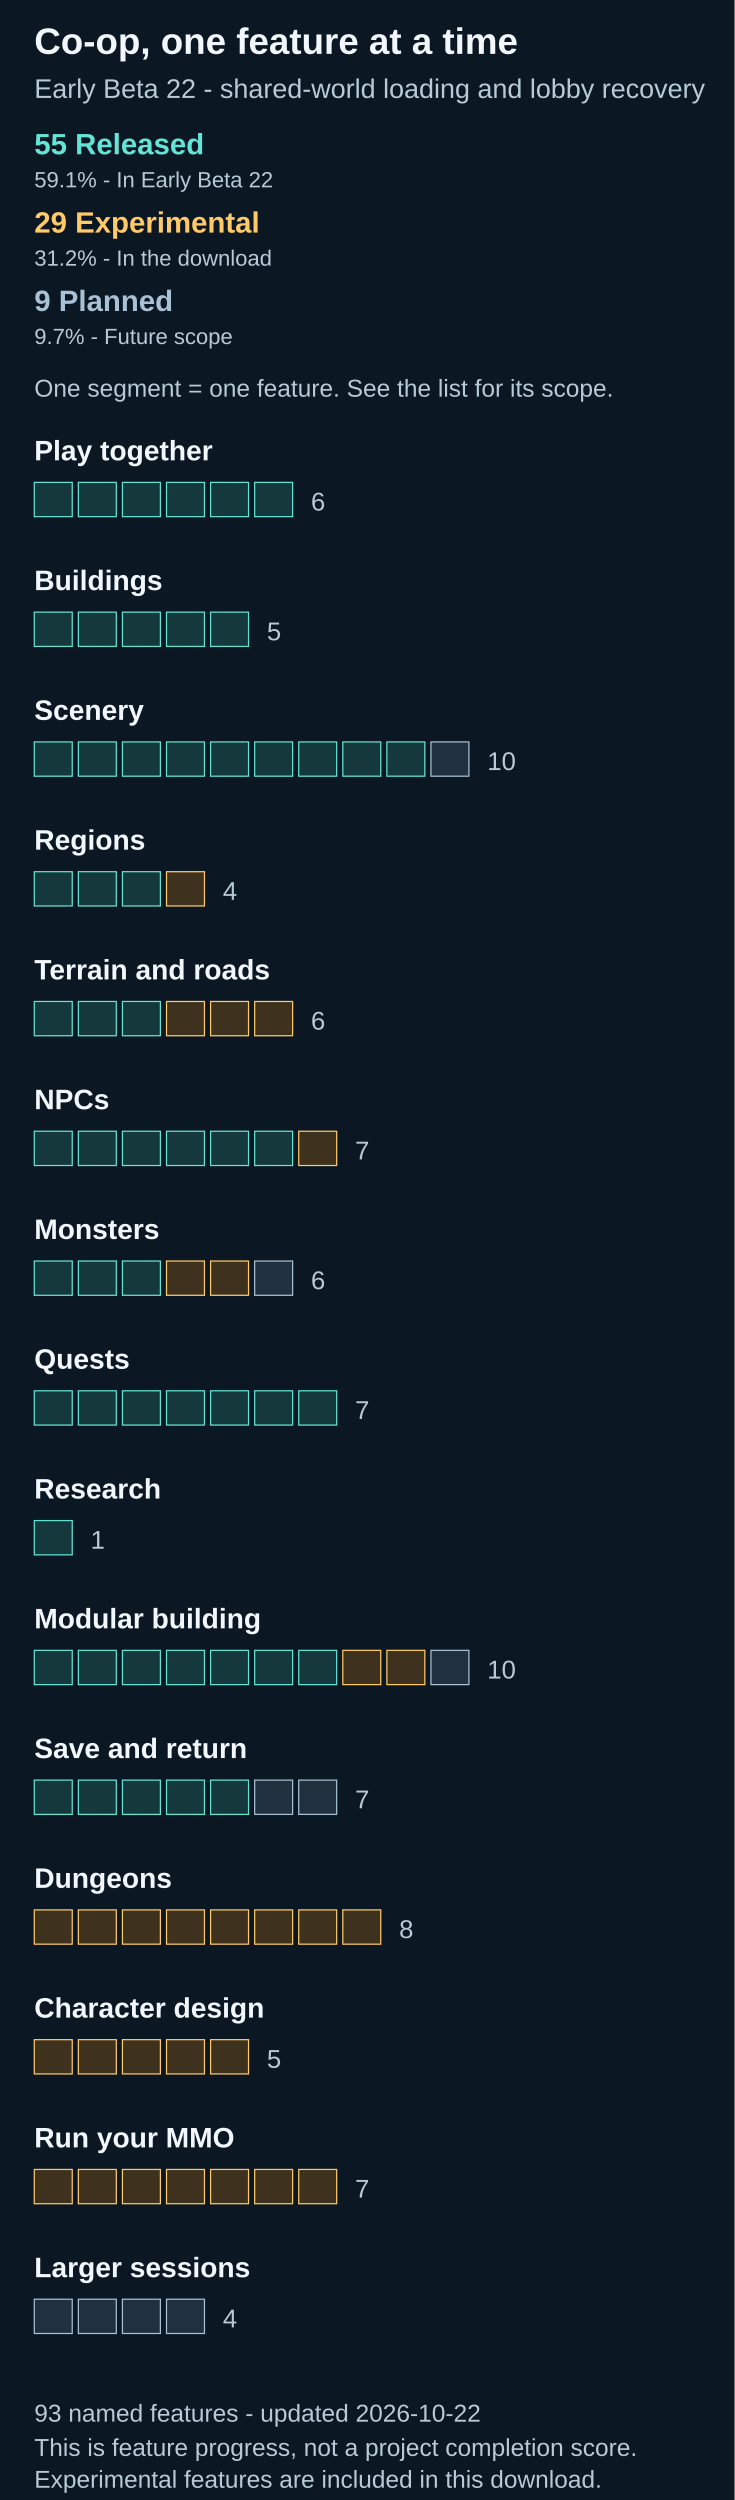
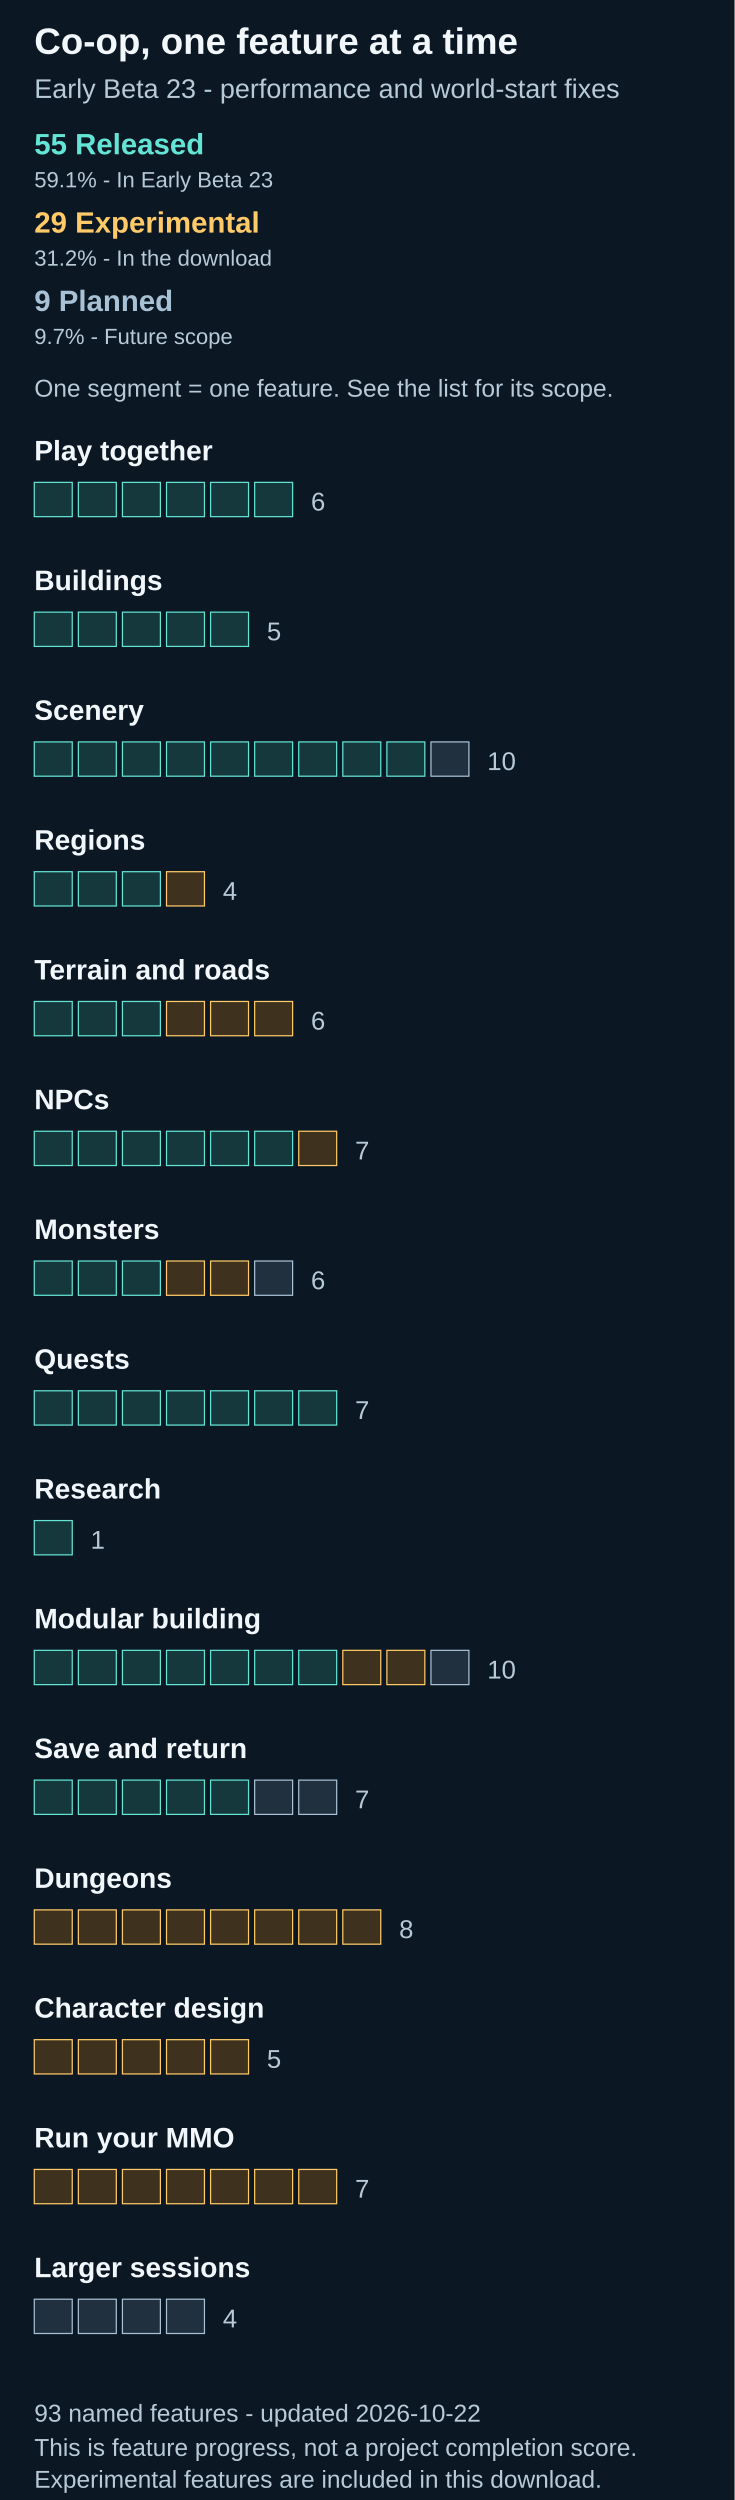
<svg xmlns="http://www.w3.org/2000/svg" width="600" height="2042" viewBox="0 0 600 2042" role="img" aria-labelledby="title description">
  <path fill="#0b1723" d="M0 0h600v2042H0z" />
  <text x="28" y="44" font-family="Arial" font-size="30" fill="#f2f7fb" font-weight="700">Co-op, one feature at a time</text>
-   <text x="28" y="80" font-family="Arial" font-size="22" fill="#b8cad8" font-weight="400">Early Beta 22 - shared-world loading and lobby recovery</text>
+   <text x="28" y="80" font-family="Arial" font-size="22" fill="#b8cad8" font-weight="400">Early Beta 23 - performance and world-start fixes</text>
  <text x="28" y="126" font-family="Arial" font-size="24" fill="#64e4d5" font-weight="700">55 Released</text>
-   <text x="28" y="153" font-family="Arial" font-size="18" fill="#b8cad8" font-weight="400">59.1% - In Early Beta 22</text>
+   <text x="28" y="153" font-family="Arial" font-size="18" fill="#b8cad8" font-weight="400">59.1% - In Early Beta 23</text>
  <text x="28" y="190" font-family="Arial" font-size="24" fill="#ffca67" font-weight="700">29 Experimental</text>
  <text x="28" y="217" font-family="Arial" font-size="18" fill="#b8cad8" font-weight="400">31.2% - In the download</text>
  <text x="28" y="254" font-family="Arial" font-size="24" fill="#a8c1d5" font-weight="700">9 Planned</text>
  <text x="28" y="281" font-family="Arial" font-size="18" fill="#b8cad8" font-weight="400">9.7% - Future scope</text>
  <text x="28" y="324" font-family="Arial" font-size="20" fill="#b8cad8" font-weight="400">One segment = one feature. See the list for its scope.</text>
  <text x="28" y="376" font-family="Arial" font-size="23" fill="#f2f7fb" font-weight="600">Play together</text>
  <rect data-feature="host-lobby" x="28" y="394" width="31" height="28" fill="#15383d" stroke="#64e4d5" />
  <rect data-feature="join-lobby" x="64" y="394" width="31" height="28" fill="#15383d" stroke="#64e4d5" />
  <rect data-feature="new-world" x="100" y="394" width="31" height="28" fill="#15383d" stroke="#64e4d5" />
  <rect data-feature="session-chat" x="136" y="394" width="31" height="28" fill="#15383d" stroke="#64e4d5" />
  <rect data-feature="shared-pause" x="172" y="394" width="31" height="28" fill="#15383d" stroke="#64e4d5" />
  <rect data-feature="shared-speed" x="208" y="394" width="31" height="28" fill="#15383d" stroke="#64e4d5" />
  <text x="254" y="417" font-family="Arial" font-size="21" fill="#b8cad8" font-weight="400">6</text>
  <text x="28" y="482" font-family="Arial" font-size="23" fill="#f2f7fb" font-weight="600">Buildings</text>
  <rect data-feature="building-place" x="28" y="500" width="31" height="28" fill="#15383d" stroke="#64e4d5" />
  <rect data-feature="building-move" x="64" y="500" width="31" height="28" fill="#15383d" stroke="#64e4d5" />
  <rect data-feature="building-remove" x="100" y="500" width="31" height="28" fill="#15383d" stroke="#64e4d5" />
  <rect data-feature="building-copy" x="136" y="500" width="31" height="28" fill="#15383d" stroke="#64e4d5" />
  <rect data-feature="building-history" x="172" y="500" width="31" height="28" fill="#15383d" stroke="#64e4d5" />
  <text x="218" y="523" font-family="Arial" font-size="21" fill="#b8cad8" font-weight="400">5</text>
  <text x="28" y="588" font-family="Arial" font-size="23" fill="#f2f7fb" font-weight="600">Scenery</text>
  <rect data-feature="scenery-place" x="28" y="606" width="31" height="28" fill="#15383d" stroke="#64e4d5" />
  <rect data-feature="scenery-move" x="64" y="606" width="31" height="28" fill="#15383d" stroke="#64e4d5" />
  <rect data-feature="scenery-remove" x="100" y="606" width="31" height="28" fill="#15383d" stroke="#64e4d5" />
  <rect data-feature="scenery-copy" x="136" y="606" width="31" height="28" fill="#15383d" stroke="#64e4d5" />
  <rect data-feature="scenery-group" x="172" y="606" width="31" height="28" fill="#15383d" stroke="#64e4d5" />
  <rect data-feature="scenery-group-copy" x="208" y="606" width="31" height="28" fill="#15383d" stroke="#64e4d5" />
  <rect data-feature="scenery-ungroup" x="244" y="606" width="31" height="28" fill="#15383d" stroke="#64e4d5" />
  <rect data-feature="scenery-group-history" x="280" y="606" width="31" height="28" fill="#15383d" stroke="#64e4d5" />
  <rect data-feature="scenery-eraser-click" x="316" y="606" width="31" height="28" fill="#15383d" stroke="#64e4d5" />
  <rect data-feature="scenery-brush" x="352" y="606" width="31" height="28" fill="#21303e" stroke="#a8c1d5" />
  <text x="398" y="629" font-family="Arial" font-size="21" fill="#b8cad8" font-weight="400">10</text>
  <text x="28" y="694" font-family="Arial" font-size="23" fill="#f2f7fb" font-weight="600">Regions</text>
  <rect data-feature="region-buy" x="28" y="712" width="31" height="28" fill="#15383d" stroke="#64e4d5" />
  <rect data-feature="region-biome" x="64" y="712" width="31" height="28" fill="#15383d" stroke="#64e4d5" />
  <rect data-feature="region-level" x="100" y="712" width="31" height="28" fill="#15383d" stroke="#64e4d5" />
  <rect data-feature="region-sell" x="136" y="712" width="31" height="28" fill="#3e321f" stroke="#ffca67" />
  <text x="182" y="735" font-family="Arial" font-size="21" fill="#b8cad8" font-weight="400">4</text>
  <text x="28" y="800" font-family="Arial" font-size="23" fill="#f2f7fb" font-weight="600">Terrain and roads</text>
  <rect data-feature="forest-paint" x="28" y="818" width="31" height="28" fill="#15383d" stroke="#64e4d5" />
  <rect data-feature="road-place" x="64" y="818" width="31" height="28" fill="#15383d" stroke="#64e4d5" />
  <rect data-feature="road-remove" x="100" y="818" width="31" height="28" fill="#15383d" stroke="#64e4d5" />
  <rect data-feature="terrain-other-styles" x="136" y="818" width="31" height="28" fill="#3e321f" stroke="#ffca67" />
  <rect data-feature="walls-build" x="172" y="818" width="31" height="28" fill="#3e321f" stroke="#ffca67" />
  <rect data-feature="district-shape" x="208" y="818" width="31" height="28" fill="#3e321f" stroke="#ffca67" />
  <text x="254" y="841" font-family="Arial" font-size="21" fill="#b8cad8" font-weight="400">6</text>
  <text x="28" y="906" font-family="Arial" font-size="23" fill="#f2f7fb" font-weight="600">NPCs</text>
  <rect data-feature="trainer-place" x="28" y="924" width="31" height="28" fill="#15383d" stroke="#64e4d5" />
  <rect data-feature="trainer-move" x="64" y="924" width="31" height="28" fill="#15383d" stroke="#64e4d5" />
  <rect data-feature="trainer-remove" x="100" y="924" width="31" height="28" fill="#15383d" stroke="#64e4d5" />
  <rect data-feature="quest-giver-place" x="136" y="924" width="31" height="28" fill="#15383d" stroke="#64e4d5" />
  <rect data-feature="quest-giver-move" x="172" y="924" width="31" height="28" fill="#15383d" stroke="#64e4d5" />
  <rect data-feature="quest-giver-remove" x="208" y="924" width="31" height="28" fill="#15383d" stroke="#64e4d5" />
  <rect data-feature="npc-properties" x="244" y="924" width="31" height="28" fill="#3e321f" stroke="#ffca67" />
  <text x="290" y="947" font-family="Arial" font-size="21" fill="#b8cad8" font-weight="400">7</text>
  <text x="28" y="1012" font-family="Arial" font-size="23" fill="#f2f7fb" font-weight="600">Monsters</text>
  <rect data-feature="elite-place" x="28" y="1030" width="31" height="28" fill="#15383d" stroke="#64e4d5" />
  <rect data-feature="elite-move" x="64" y="1030" width="31" height="28" fill="#15383d" stroke="#64e4d5" />
  <rect data-feature="elite-remove" x="100" y="1030" width="31" height="28" fill="#15383d" stroke="#64e4d5" />
  <rect data-feature="monster-zone-edit" x="136" y="1030" width="31" height="28" fill="#3e321f" stroke="#ffca67" />
  <rect data-feature="monster-live-state" x="172" y="1030" width="31" height="28" fill="#3e321f" stroke="#ffca67" />
  <rect data-feature="full-live-simulation" x="208" y="1030" width="31" height="28" fill="#21303e" stroke="#a8c1d5" />
  <text x="254" y="1053" font-family="Arial" font-size="21" fill="#b8cad8" font-weight="400">6</text>
  <text x="28" y="1118" font-family="Arial" font-size="23" fill="#f2f7fb" font-weight="600">Quests</text>
  <rect data-feature="quest-create" x="28" y="1136" width="31" height="28" fill="#15383d" stroke="#64e4d5" />
  <rect data-feature="quest-remove" x="64" y="1136" width="31" height="28" fill="#15383d" stroke="#64e4d5" />
  <rect data-feature="quest-title" x="100" y="1136" width="31" height="28" fill="#15383d" stroke="#64e4d5" />
  <rect data-feature="quest-count" x="136" y="1136" width="31" height="28" fill="#15383d" stroke="#64e4d5" />
  <rect data-feature="quest-rewards" x="172" y="1136" width="31" height="28" fill="#15383d" stroke="#64e4d5" />
  <rect data-feature="quest-building-target" x="208" y="1136" width="31" height="28" fill="#15383d" stroke="#64e4d5" />
  <rect data-feature="quest-npc-target" x="244" y="1136" width="31" height="28" fill="#15383d" stroke="#64e4d5" />
  <text x="290" y="1159" font-family="Arial" font-size="21" fill="#b8cad8" font-weight="400">7</text>
  <text x="28" y="1224" font-family="Arial" font-size="23" fill="#f2f7fb" font-weight="600">Research</text>
  <rect data-feature="research-bridges" x="28" y="1242" width="31" height="28" fill="#15383d" stroke="#64e4d5" />
  <text x="74" y="1265" font-family="Arial" font-size="21" fill="#b8cad8" font-weight="400">1</text>
  <text x="28" y="1330" font-family="Arial" font-size="23" fill="#f2f7fb" font-weight="600">Modular building</text>
  <rect data-feature="modular-prefab" x="28" y="1348" width="31" height="28" fill="#15383d" stroke="#64e4d5" />
  <rect data-feature="modular-block-add" x="64" y="1348" width="31" height="28" fill="#15383d" stroke="#64e4d5" />
  <rect data-feature="modular-block-remove" x="100" y="1348" width="31" height="28" fill="#15383d" stroke="#64e4d5" />
  <rect data-feature="modular-entrance-add" x="136" y="1348" width="31" height="28" fill="#15383d" stroke="#64e4d5" />
  <rect data-feature="modular-entrance-remove" x="172" y="1348" width="31" height="28" fill="#15383d" stroke="#64e4d5" />
  <rect data-feature="modular-undo" x="208" y="1348" width="31" height="28" fill="#15383d" stroke="#64e4d5" />
  <rect data-feature="modular-redo" x="244" y="1348" width="31" height="28" fill="#15383d" stroke="#64e4d5" />
  <rect data-feature="modular-construction" x="280" y="1348" width="31" height="28" fill="#3e321f" stroke="#ffca67" />
  <rect data-feature="modular-right-click" x="316" y="1348" width="31" height="28" fill="#3e321f" stroke="#ffca67" />
  <rect data-feature="modular-theme-edit" x="352" y="1348" width="31" height="28" fill="#21303e" stroke="#a8c1d5" />
  <text x="398" y="1371" font-family="Arial" font-size="21" fill="#b8cad8" font-weight="400">10</text>
  <text x="28" y="1436" font-family="Arial" font-size="23" fill="#f2f7fb" font-weight="600">Save and return</text>
  <rect data-feature="resume-host-save" x="28" y="1454" width="31" height="28" fill="#15383d" stroke="#64e4d5" />
  <rect data-feature="save-modular-world" x="64" y="1454" width="31" height="28" fill="#15383d" stroke="#64e4d5" />
  <rect data-feature="reload-modular-host" x="100" y="1454" width="31" height="28" fill="#15383d" stroke="#64e4d5" />
  <rect data-feature="distribute-modular-save" x="136" y="1454" width="31" height="28" fill="#15383d" stroke="#64e4d5" />
  <rect data-feature="edit-loaded-modular" x="172" y="1454" width="31" height="28" fill="#15383d" stroke="#64e4d5" />
  <rect data-feature="late-join" x="208" y="1454" width="31" height="28" fill="#21303e" stroke="#a8c1d5" />
  <rect data-feature="reconnect" x="244" y="1454" width="31" height="28" fill="#21303e" stroke="#a8c1d5" />
  <text x="290" y="1477" font-family="Arial" font-size="21" fill="#b8cad8" font-weight="400">7</text>
  <text x="28" y="1542" font-family="Arial" font-size="23" fill="#f2f7fb" font-weight="600">Dungeons</text>
  <rect data-feature="dungeon-portal" x="28" y="1560" width="31" height="28" fill="#3e321f" stroke="#ffca67" />
  <rect data-feature="dungeon-tiles" x="64" y="1560" width="31" height="28" fill="#3e321f" stroke="#ffca67" />
  <rect data-feature="dungeon-paint" x="100" y="1560" width="31" height="28" fill="#3e321f" stroke="#ffca67" />
  <rect data-feature="dungeon-door" x="136" y="1560" width="31" height="28" fill="#3e321f" stroke="#ffca67" />
  <rect data-feature="dungeon-key" x="172" y="1560" width="31" height="28" fill="#3e321f" stroke="#ffca67" />
  <rect data-feature="dungeon-treasure" x="208" y="1560" width="31" height="28" fill="#3e321f" stroke="#ffca67" />
  <rect data-feature="dungeon-lighting" x="244" y="1560" width="31" height="28" fill="#3e321f" stroke="#ffca67" />
  <rect data-feature="dungeon-instances" x="280" y="1560" width="31" height="28" fill="#3e321f" stroke="#ffca67" />
  <text x="326" y="1583" font-family="Arial" font-size="21" fill="#b8cad8" font-weight="400">8</text>
  <text x="28" y="1648" font-family="Arial" font-size="23" fill="#f2f7fb" font-weight="600">Character design</text>
  <rect data-feature="character-definitions" x="28" y="1666" width="31" height="28" fill="#3e321f" stroke="#ffca67" />
  <rect data-feature="character-costume" x="64" y="1666" width="31" height="28" fill="#3e321f" stroke="#ffca67" />
  <rect data-feature="character-import" x="100" y="1666" width="31" height="28" fill="#3e321f" stroke="#ffca67" />
  <rect data-feature="ability-edit" x="136" y="1666" width="31" height="28" fill="#3e321f" stroke="#ffca67" />
  <rect data-feature="boss-phase-edit" x="172" y="1666" width="31" height="28" fill="#3e321f" stroke="#ffca67" />
  <text x="218" y="1689" font-family="Arial" font-size="21" fill="#b8cad8" font-weight="400">5</text>
  <text x="28" y="1754" font-family="Arial" font-size="23" fill="#f2f7fb" font-weight="600">Run your MMO</text>
  <rect data-feature="network-nodes" x="28" y="1772" width="31" height="28" fill="#3e321f" stroke="#ffca67" />
  <rect data-feature="network-cables" x="64" y="1772" width="31" height="28" fill="#3e321f" stroke="#ffca67" />
  <rect data-feature="business-fees" x="100" y="1772" width="31" height="28" fill="#3e321f" stroke="#ffca67" />
  <rect data-feature="business-loans" x="136" y="1772" width="31" height="28" fill="#3e321f" stroke="#ffca67" />
  <rect data-feature="business-ads" x="172" y="1772" width="31" height="28" fill="#3e321f" stroke="#ffca67" />
  <rect data-feature="staff-management" x="208" y="1772" width="31" height="28" fill="#3e321f" stroke="#ffca67" />
  <rect data-feature="release-management" x="244" y="1772" width="31" height="28" fill="#3e321f" stroke="#ffca67" />
  <text x="290" y="1795" font-family="Arial" font-size="21" fill="#b8cad8" font-weight="400">7</text>
  <text x="28" y="1860" font-family="Arial" font-size="23" fill="#f2f7fb" font-weight="600">Larger sessions</text>
  <rect data-feature="four-players" x="28" y="1878" width="31" height="28" fill="#21303e" stroke="#a8c1d5" />
  <rect data-feature="large-world" x="64" y="1878" width="31" height="28" fill="#21303e" stroke="#a8c1d5" />
  <rect data-feature="performance-load" x="100" y="1878" width="31" height="28" fill="#21303e" stroke="#a8c1d5" />
  <rect data-feature="separate-accounts" x="136" y="1878" width="31" height="28" fill="#21303e" stroke="#a8c1d5" />
  <text x="182" y="1901" font-family="Arial" font-size="21" fill="#b8cad8" font-weight="400">4</text>
  <text x="28" y="1978" font-family="Arial" font-size="20" fill="#b8cad8" font-weight="400">93 named features - updated 2026-10-22</text>
  <text x="28" y="2006" font-family="Arial" font-size="20" fill="#b8cad8" font-weight="400">This is feature progress, not a project completion score.</text>
  <text x="28" y="2032" font-family="Arial" font-size="20" fill="#b8cad8" font-weight="400">Experimental features are included in this download.</text>
</svg>
